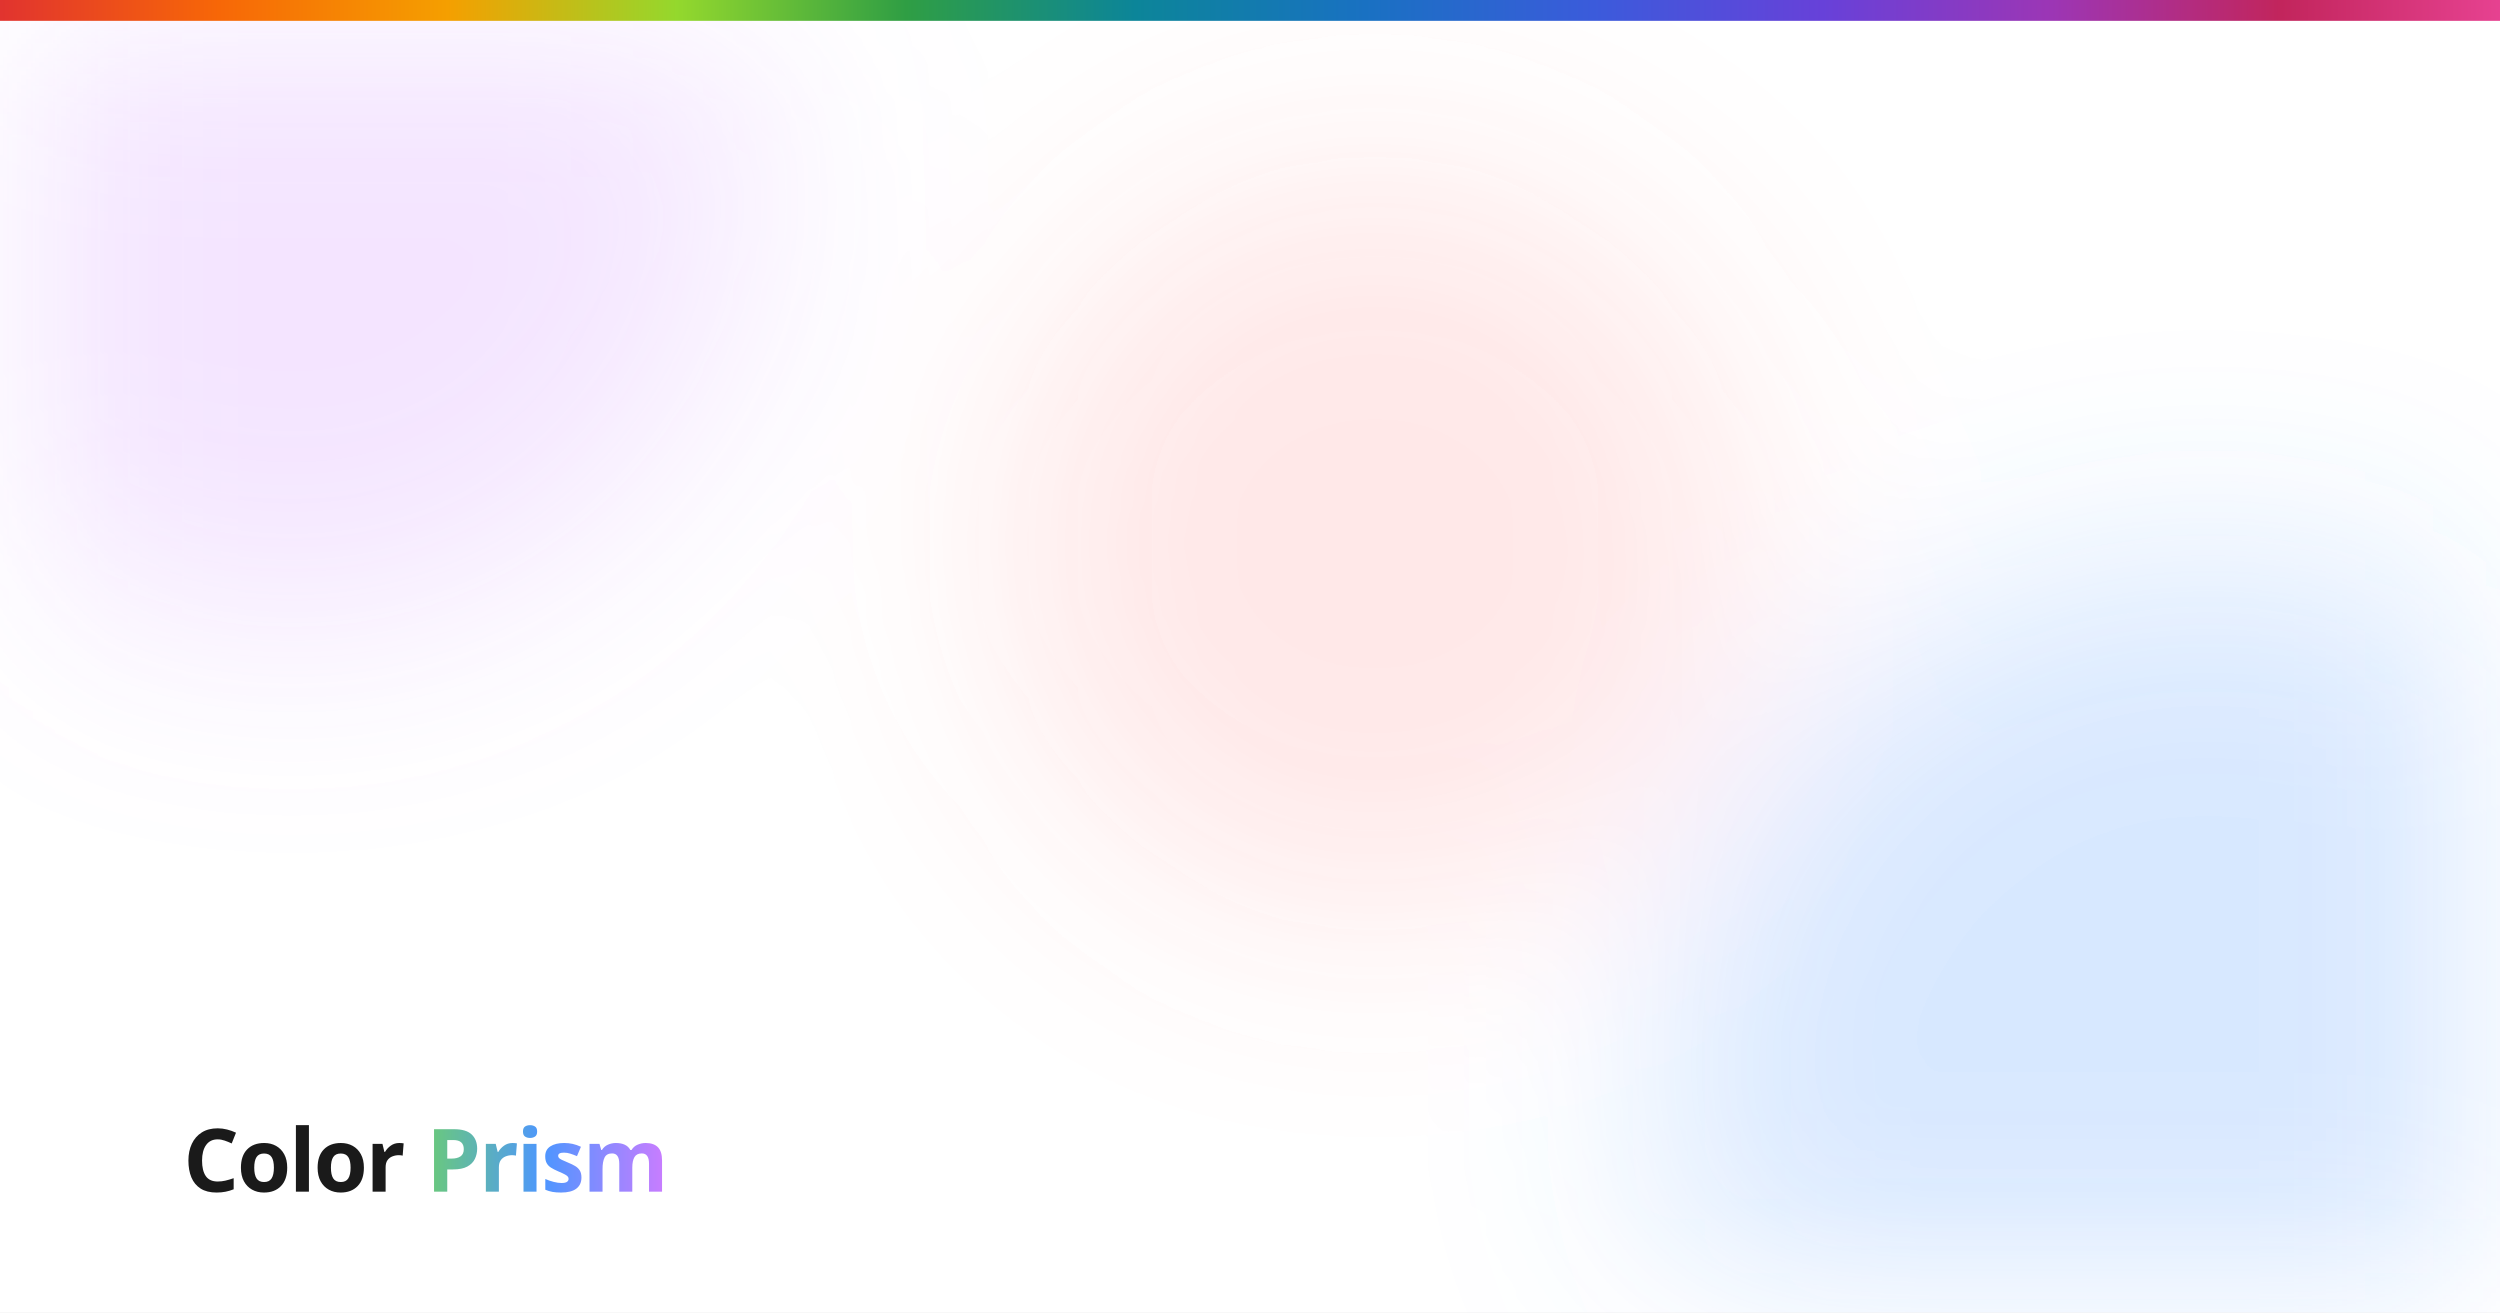
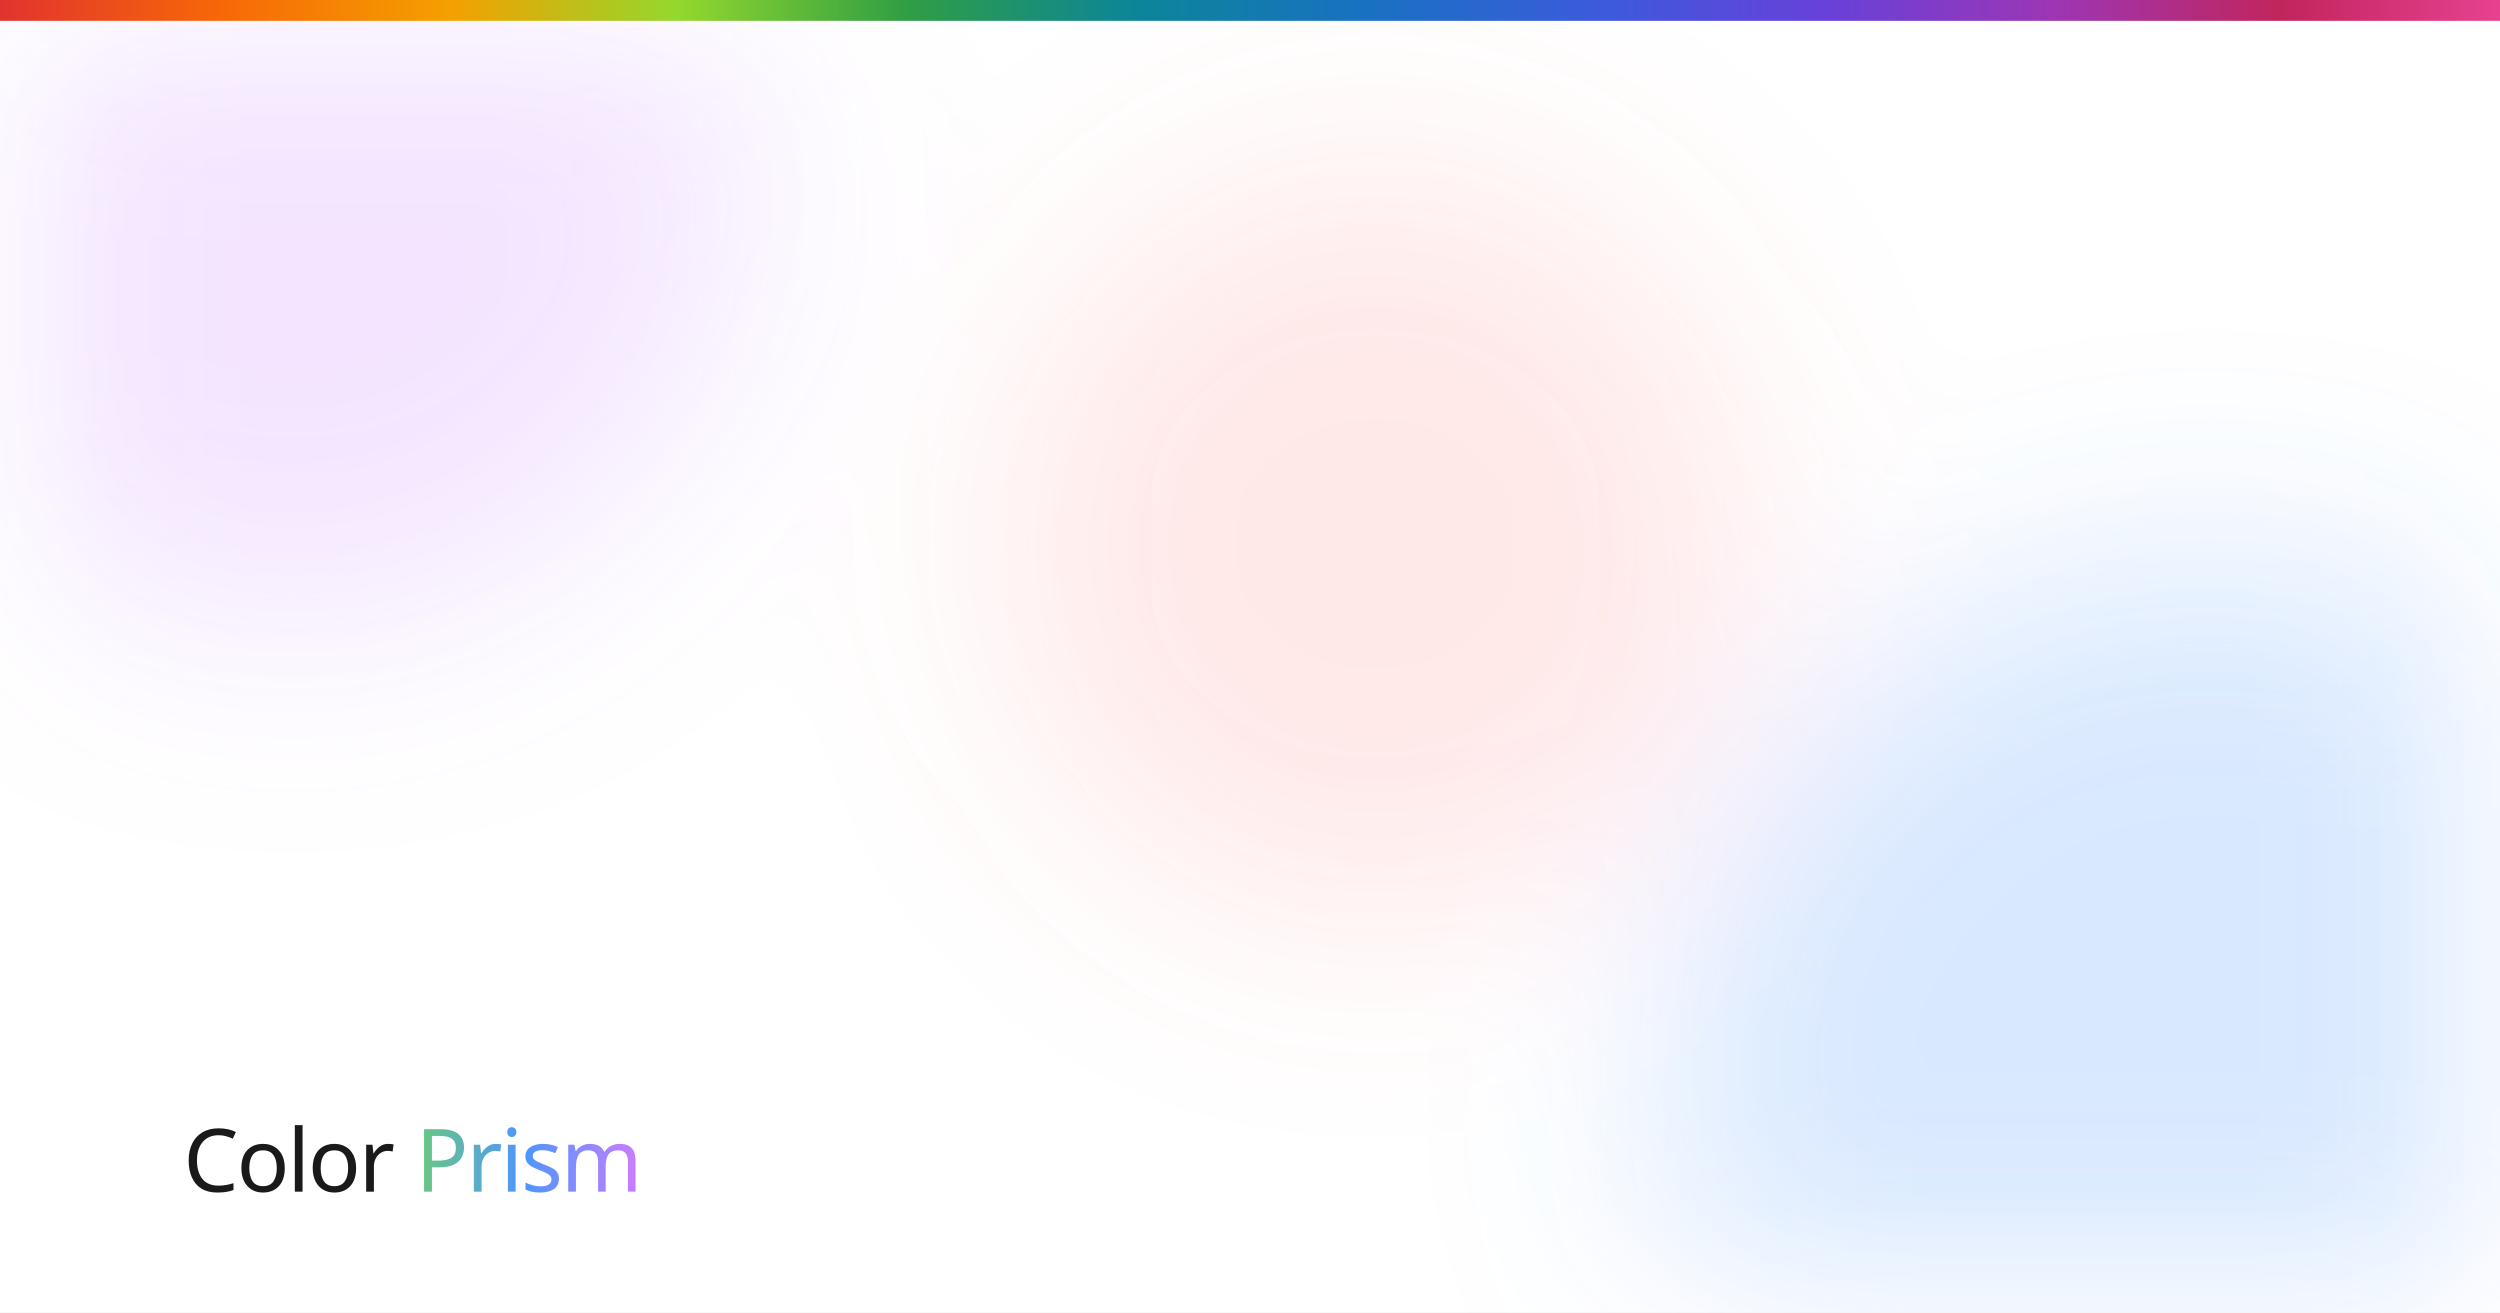
<svg xmlns="http://www.w3.org/2000/svg" width="1200" height="630" viewBox="0 0 1200 630">
  <defs>
    <linearGradient id="rainbow" x1="0" y1="0" x2="1" y2="0">
      <stop offset="0%" stop-color="#e03131" />
      <stop offset="9.09%" stop-color="#f76707" />
      <stop offset="18.18%" stop-color="#f59f00" />
      <stop offset="27.27%" stop-color="#94d82d" />
      <stop offset="36.36%" stop-color="#2f9e44" />
      <stop offset="45.45%" stop-color="#0c8599" />
      <stop offset="54.54%" stop-color="#1971c2" />
      <stop offset="63.63%" stop-color="#3b5bdb" />
      <stop offset="72.72%" stop-color="#6741d9" />
      <stop offset="81.81%" stop-color="#9c36b5" />
      <stop offset="90.90%" stop-color="#c2255c" />
      <stop offset="100%" stop-color="#e84393" />
    </linearGradient>
    <linearGradient id="prism" x1="0" y1="0" x2="1" y2="0">
      <stop offset="0%" stop-color="#ff6b6b" />
      <stop offset="25%" stop-color="#ffd93d" />
      <stop offset="50%" stop-color="#6bcb77" />
      <stop offset="75%" stop-color="#4d96ff" />
      <stop offset="100%" stop-color="#c77dff" />
    </linearGradient>
    <filter id="blur" x="-60%" y="-60%" width="220%" height="220%">
      <feGaussianBlur stdDeviation="55" />
    </filter>
    <clipPath id="frame">
      <rect width="1200" height="630" />
    </clipPath>
  </defs>
  <g clip-path="url(#frame)">
    <rect width="1200" height="630" fill="#ffffff" />
    <g filter="url(#blur)">
      <circle cx="1060" cy="530" r="260" fill="#4d96ff" opacity="0.22" />
      <circle cx="140" cy="80" r="220" fill="#c77dff" opacity="0.20" />
      <circle cx="660" cy="261" r="180" fill="#ff6b6b" opacity="0.16" />
    </g>
    <rect width="1200" height="10" fill="url(#rainbow)" />
-     <text font-family="SUSE Mono" x="88" y="572" font-size="42" font-weight="800" letter-spacing="-1" fill="#1a1a1a">Color <tspan fill="url(#prism)">Prism</tspan>
+     <text font-family="SUSE Mono" x="88" y="572" font-size="42" font-weight="500" letter-spacing="-1" fill="#1a1a1a">Color <tspan fill="url(#prism)">Prism</tspan>
    </text>
  </g>
</svg>
